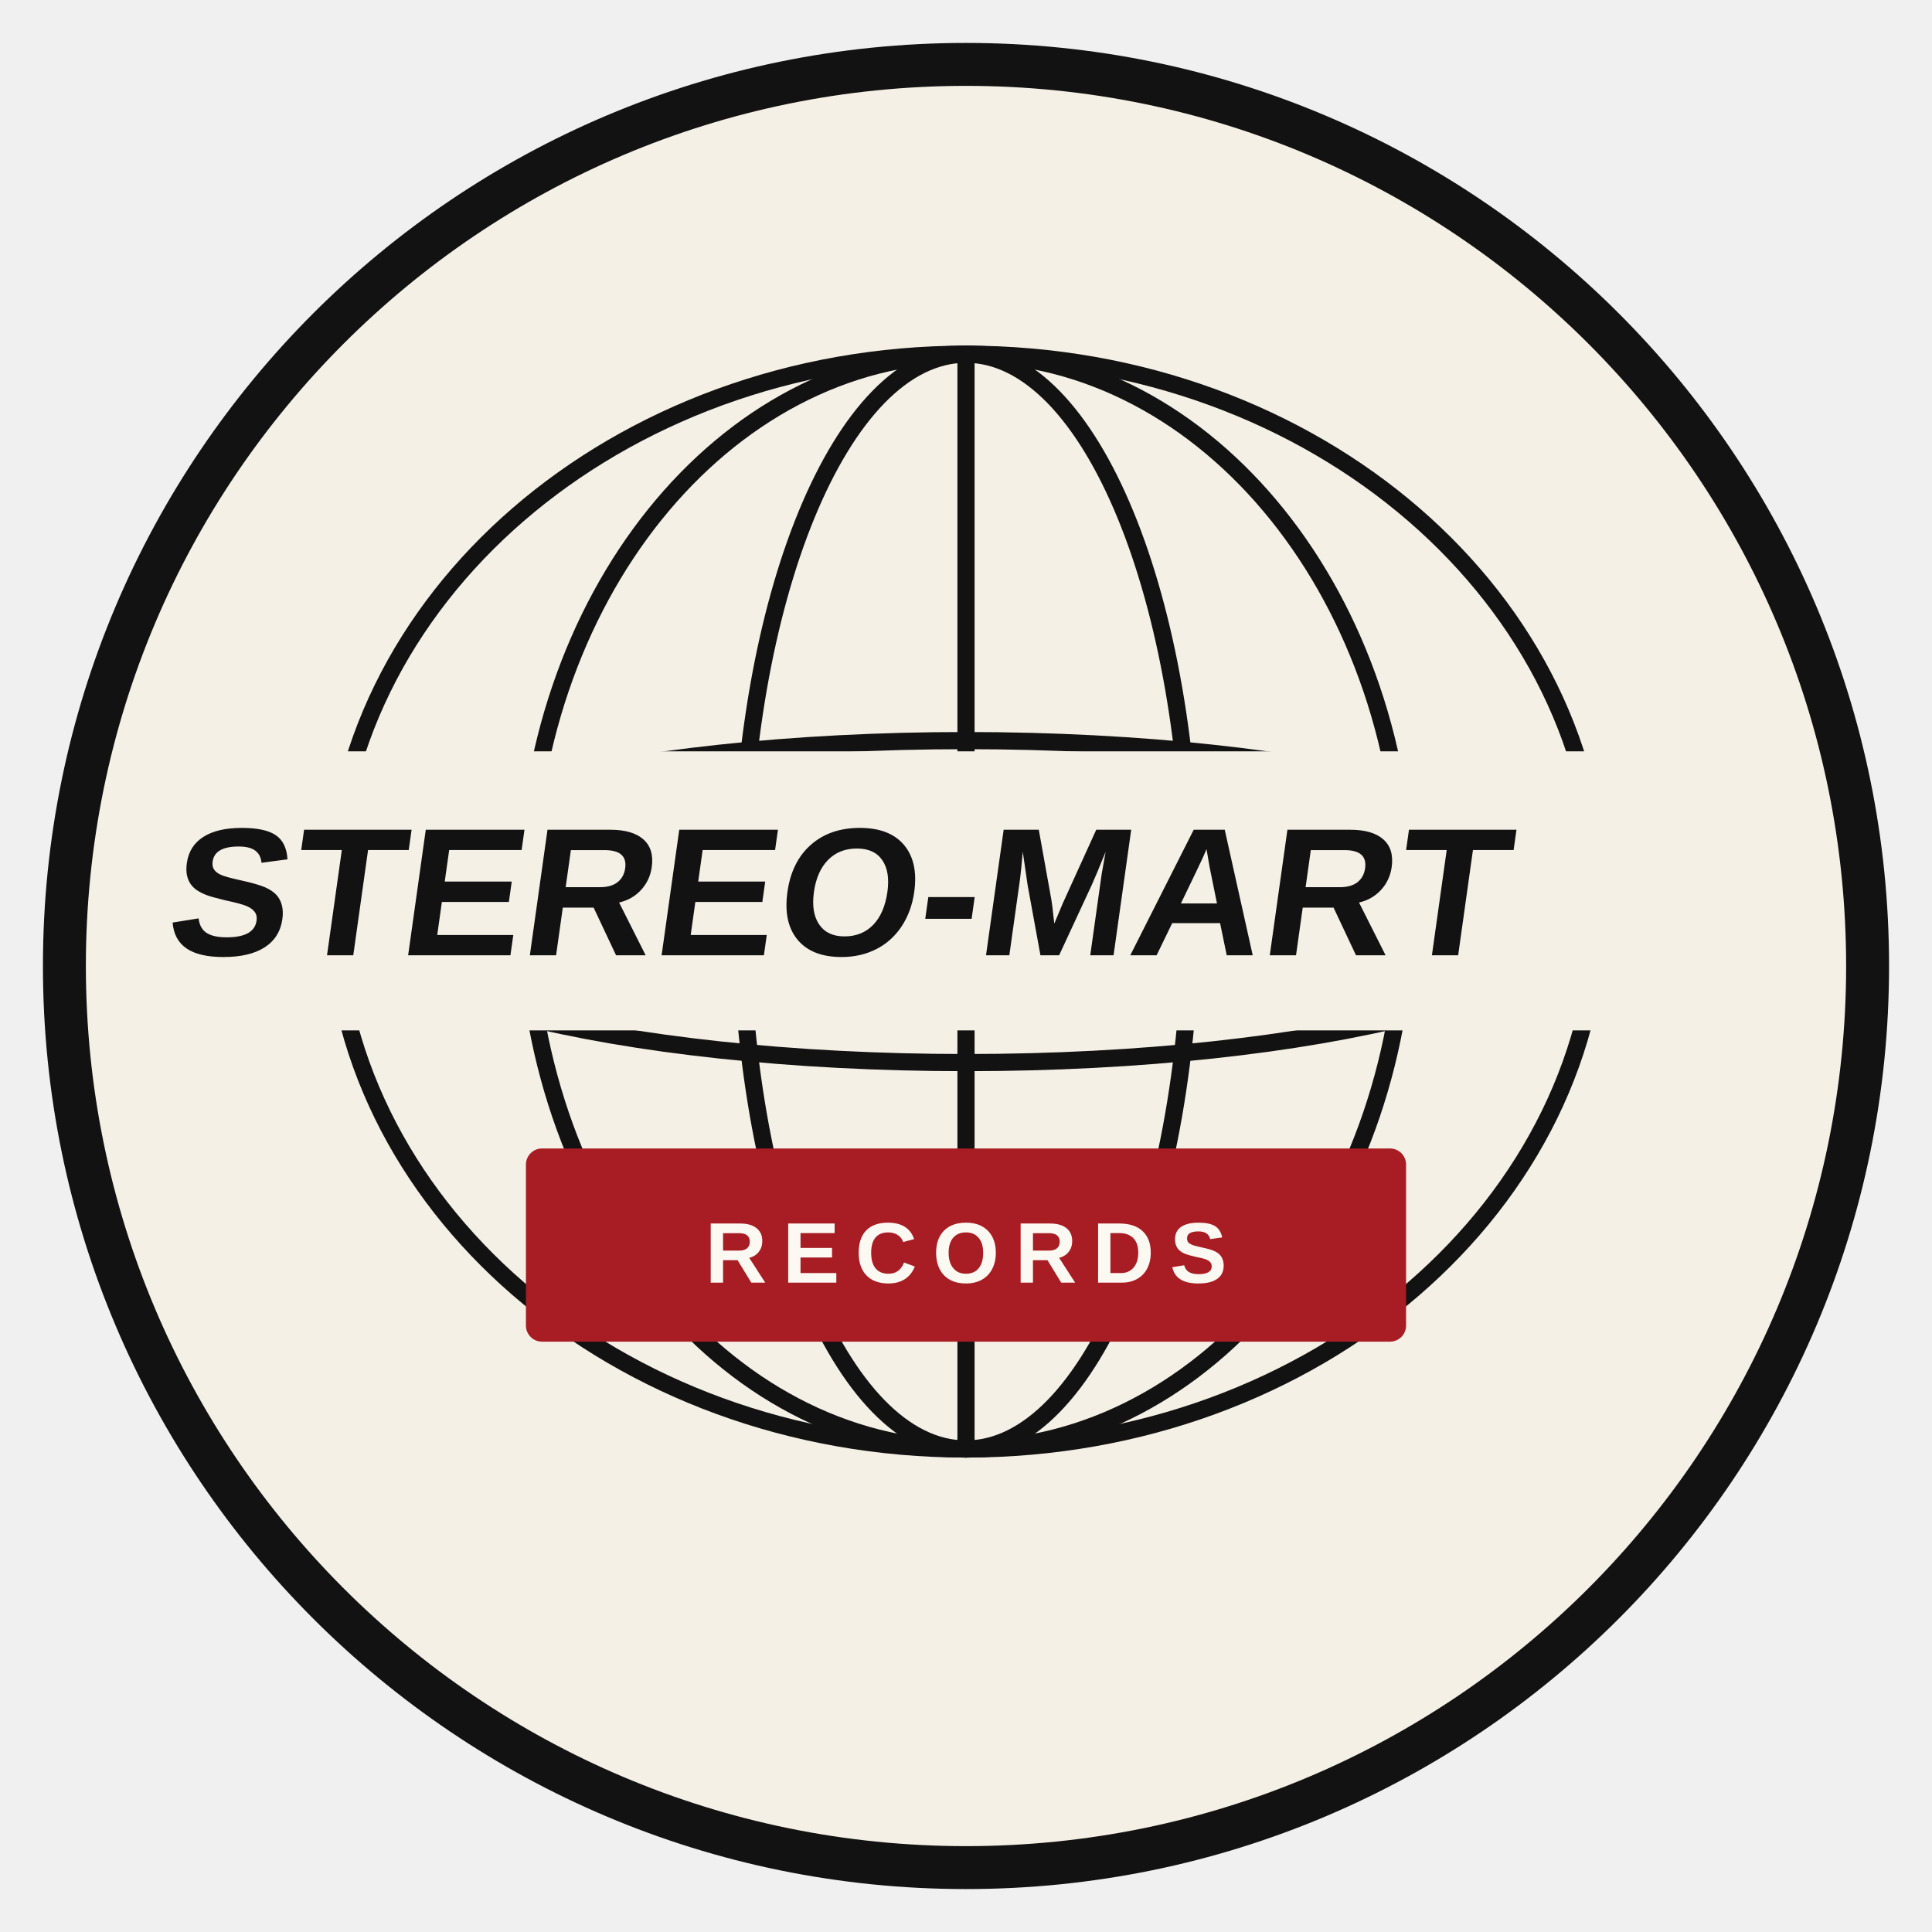
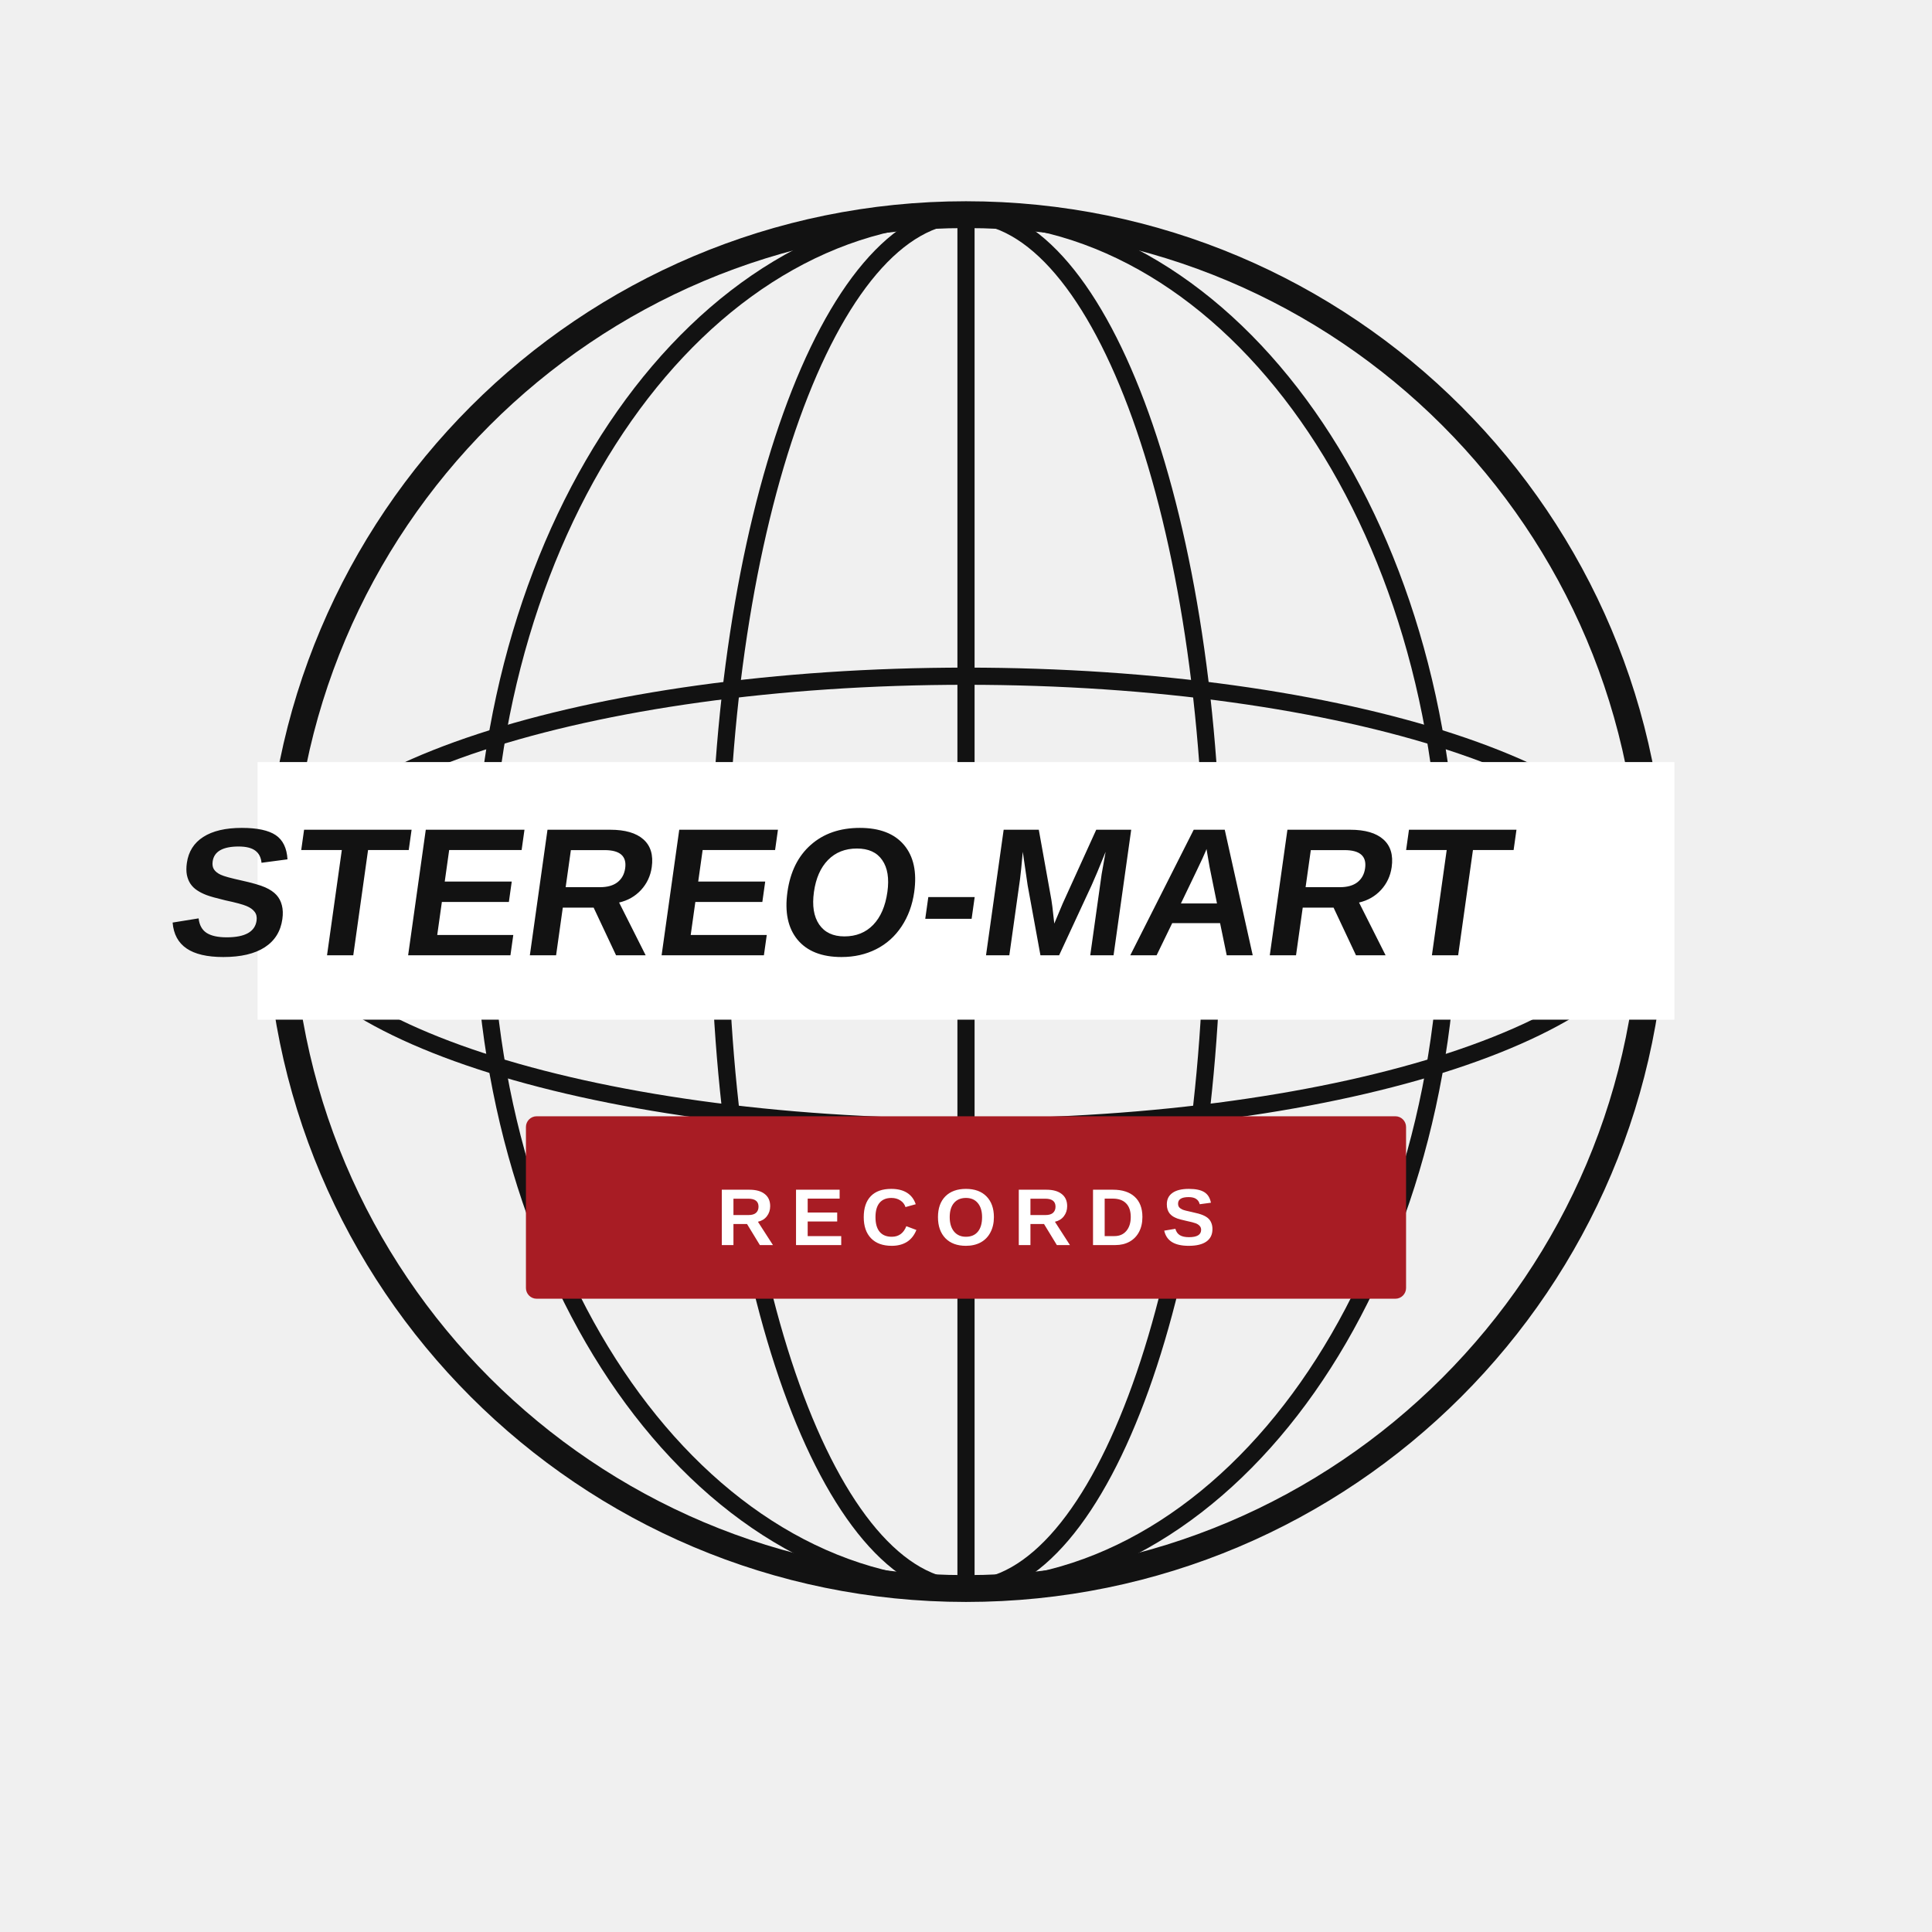
<svg xmlns="http://www.w3.org/2000/svg" viewBox="0 0 360 360" role="img" aria-label="Stereo-Mart Records">
-   <circle cx="180" cy="180" r="168" fill="#F5F0E6" stroke="#121212" stroke-width="8" />
-   <g fill="none" stroke="#121212" stroke-width="3.2" stroke-linecap="round">
-     <ellipse cx="180" cy="168" rx="118" ry="102" />
-     <ellipse cx="180" cy="168" rx="118" ry="30" />
-     <ellipse cx="180" cy="168" rx="42" ry="102" />
-     <ellipse cx="180" cy="168" rx="82" ry="102" />
-     <line x1="180" y1="66" x2="180" y2="270" />
+   <g fill="none" stroke="#121212" stroke-width="3.2" stroke-linecap="round" stroke-linejoin="round">
+     <circle cx="180" cy="168" r="128" stroke-width="5" />
+     <ellipse cx="180" cy="168" rx="128" ry="42" />
+     <ellipse cx="180" cy="168" rx="46" ry="128" />
+     <ellipse cx="180" cy="168" rx="90" ry="128" />
+     <line x1="180" y1="40" x2="180" y2="296" />
  </g>
-   <rect x="42" y="140" width="276" height="52" fill="#F5F0E6" />
-   <text x="180" y="178" text-anchor="middle" transform="skewX(-8)" font-family="Helvetica Neue, Arial, sans-serif" font-size="34" font-weight="800" fill="#121212">STEREO-MART</text>
-   <rect x="98" y="214" width="164" height="36" rx="3" fill="#A81C24" />
-   <text x="180" y="239" text-anchor="middle" font-family="Helvetica Neue, Arial, sans-serif" font-size="16" font-weight="700" letter-spacing="0.18em" fill="#FCF9F2">RECORDS</text>
+   <rect x="48" y="142" width="264" height="48" fill="#ffffff" />
+   <text x="180" y="178" text-anchor="middle" transform="skewX(-8)" font-family="Helvetica Neue, Arial Black, Arial, sans-serif" font-size="34" font-weight="800" fill="#121212">STEREO-MART</text>
+   <rect x="98" y="208" width="164" height="34" rx="2" fill="#A81C24" />
+   <text x="180" y="232" text-anchor="middle" font-family="Helvetica Neue, Arial, sans-serif" font-size="15" font-weight="700" letter-spacing="0.2em" fill="#ffffff">RECORDS</text>
</svg>
